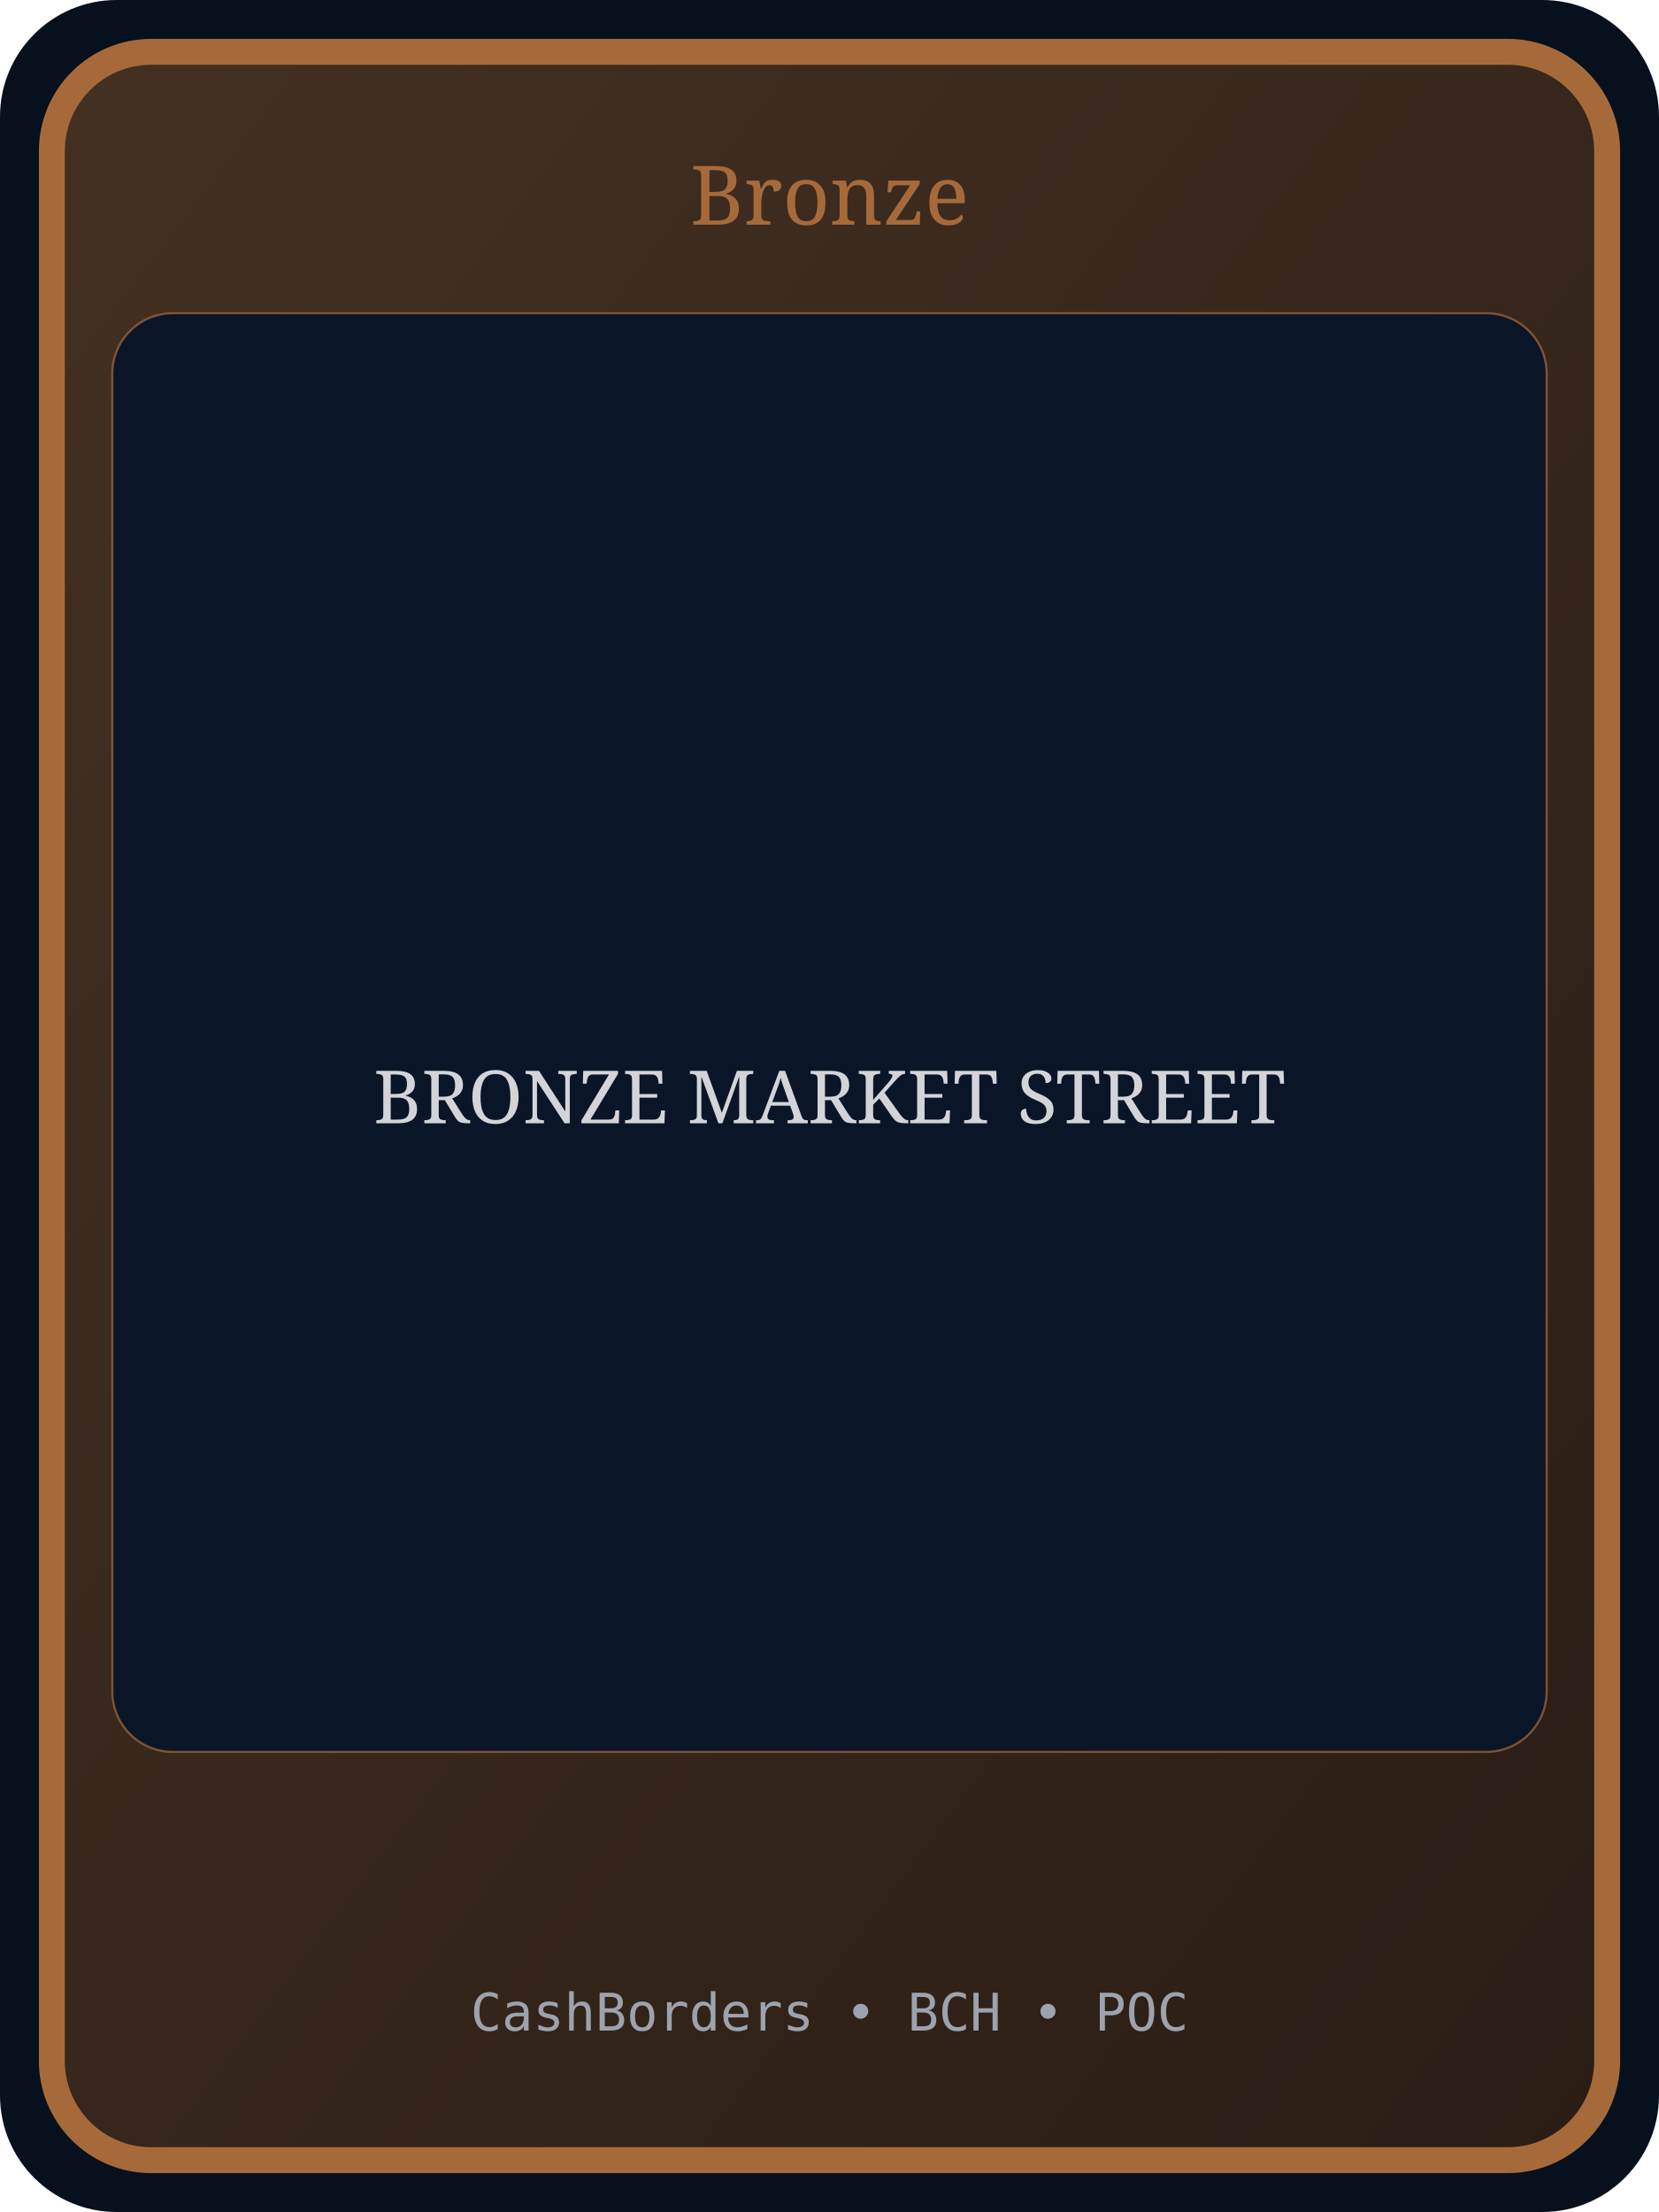
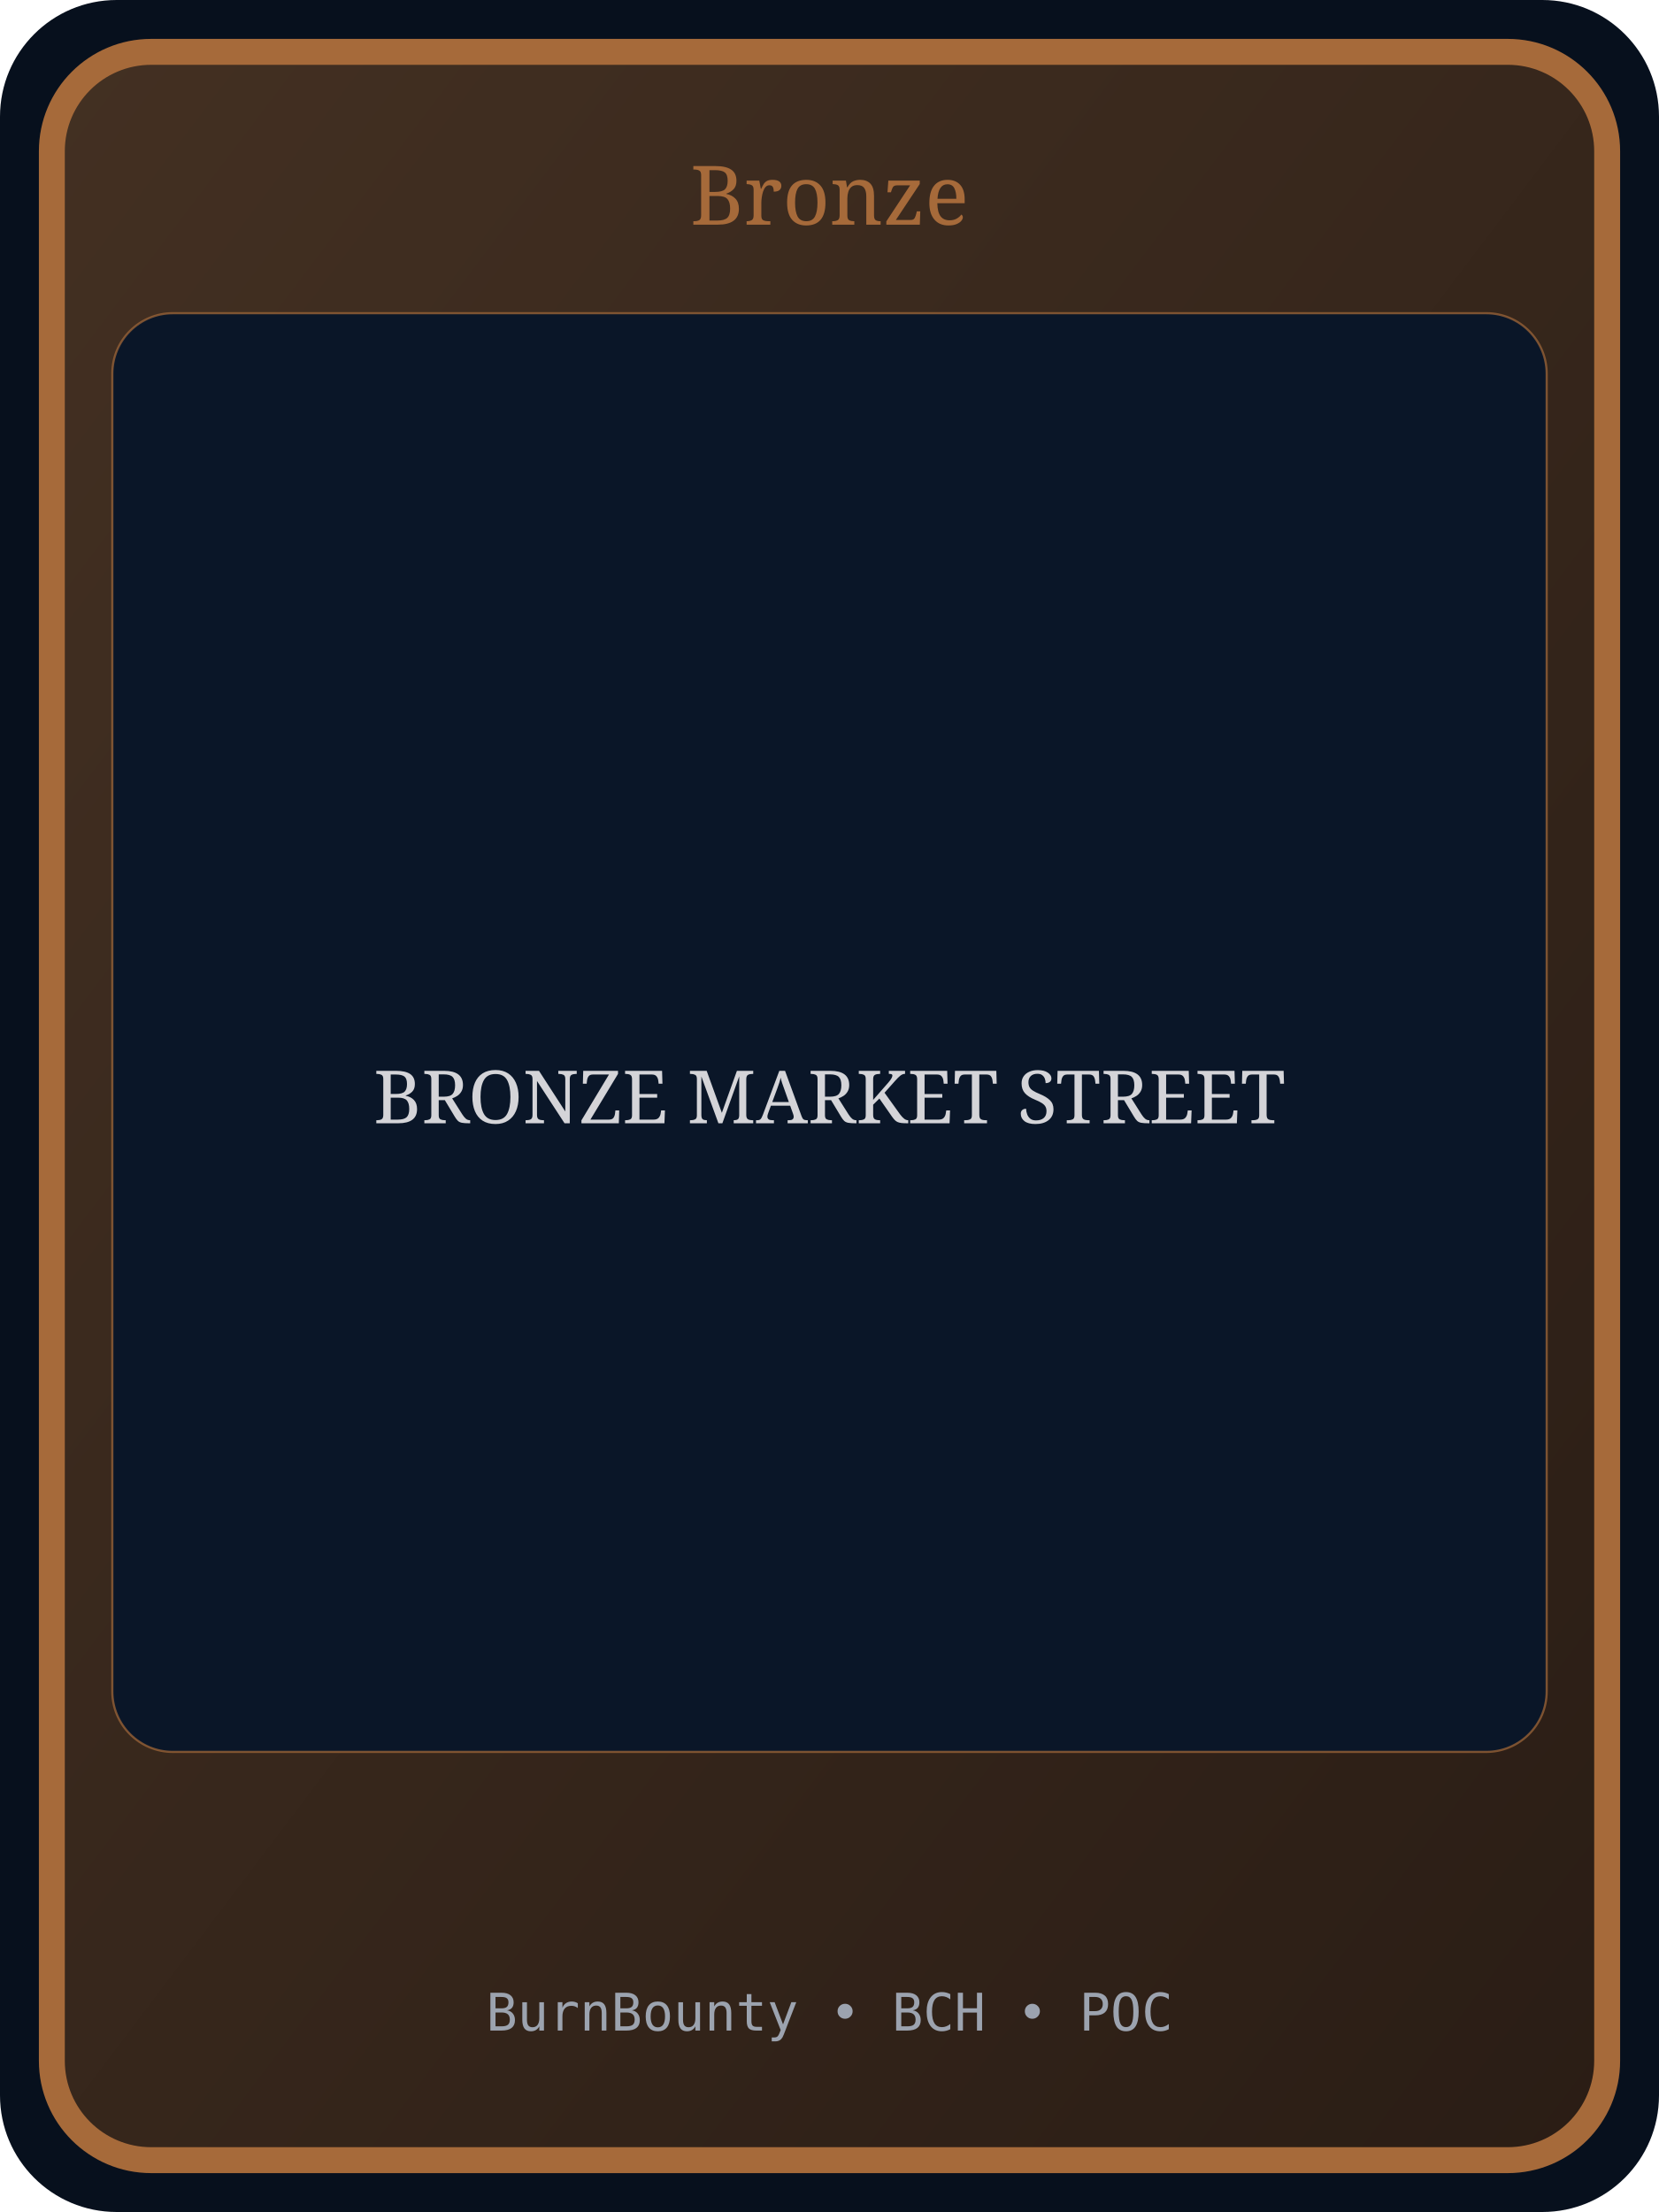
<svg xmlns="http://www.w3.org/2000/svg" width="768" height="1024" viewBox="0 0 768 1024">
  <defs>
    <linearGradient id="bg" x1="0" y1="0" x2="1" y2="1">
      <stop offset="0%" stop-color="#433022" />
      <stop offset="100%" stop-color="#2a1d15" />
    </linearGradient>
  </defs>
  <rect width="768" height="1024" rx="54" fill="#07101d" />
  <rect x="24" y="24" width="720" height="976" rx="46" fill="url(#bg)" stroke="#a66a3a" stroke-width="12" />
  <rect x="52" y="145" width="664" height="666" rx="28" fill="#0a1628" stroke="#a66a3a" stroke-opacity="0.7" />
  <text x="384" y="104" fill="#a66a3a" font-size="38" font-family="Georgia, serif" text-anchor="middle">Bronze</text>
  <text x="384" y="520" fill="#d4d4d8" font-size="34" font-family="Georgia, serif" text-anchor="middle">BRONZE MARKET STREET</text>
-   <text x="384" y="940" fill="#9ca3af" font-size="24" font-family="monospace" text-anchor="middle">CashBorders • BCH • POC</text>
+   <text x="384" y="940" fill="#9ca3af" font-size="24" font-family="monospace" text-anchor="middle">BurnBounty • BCH • POC</text>
</svg>
